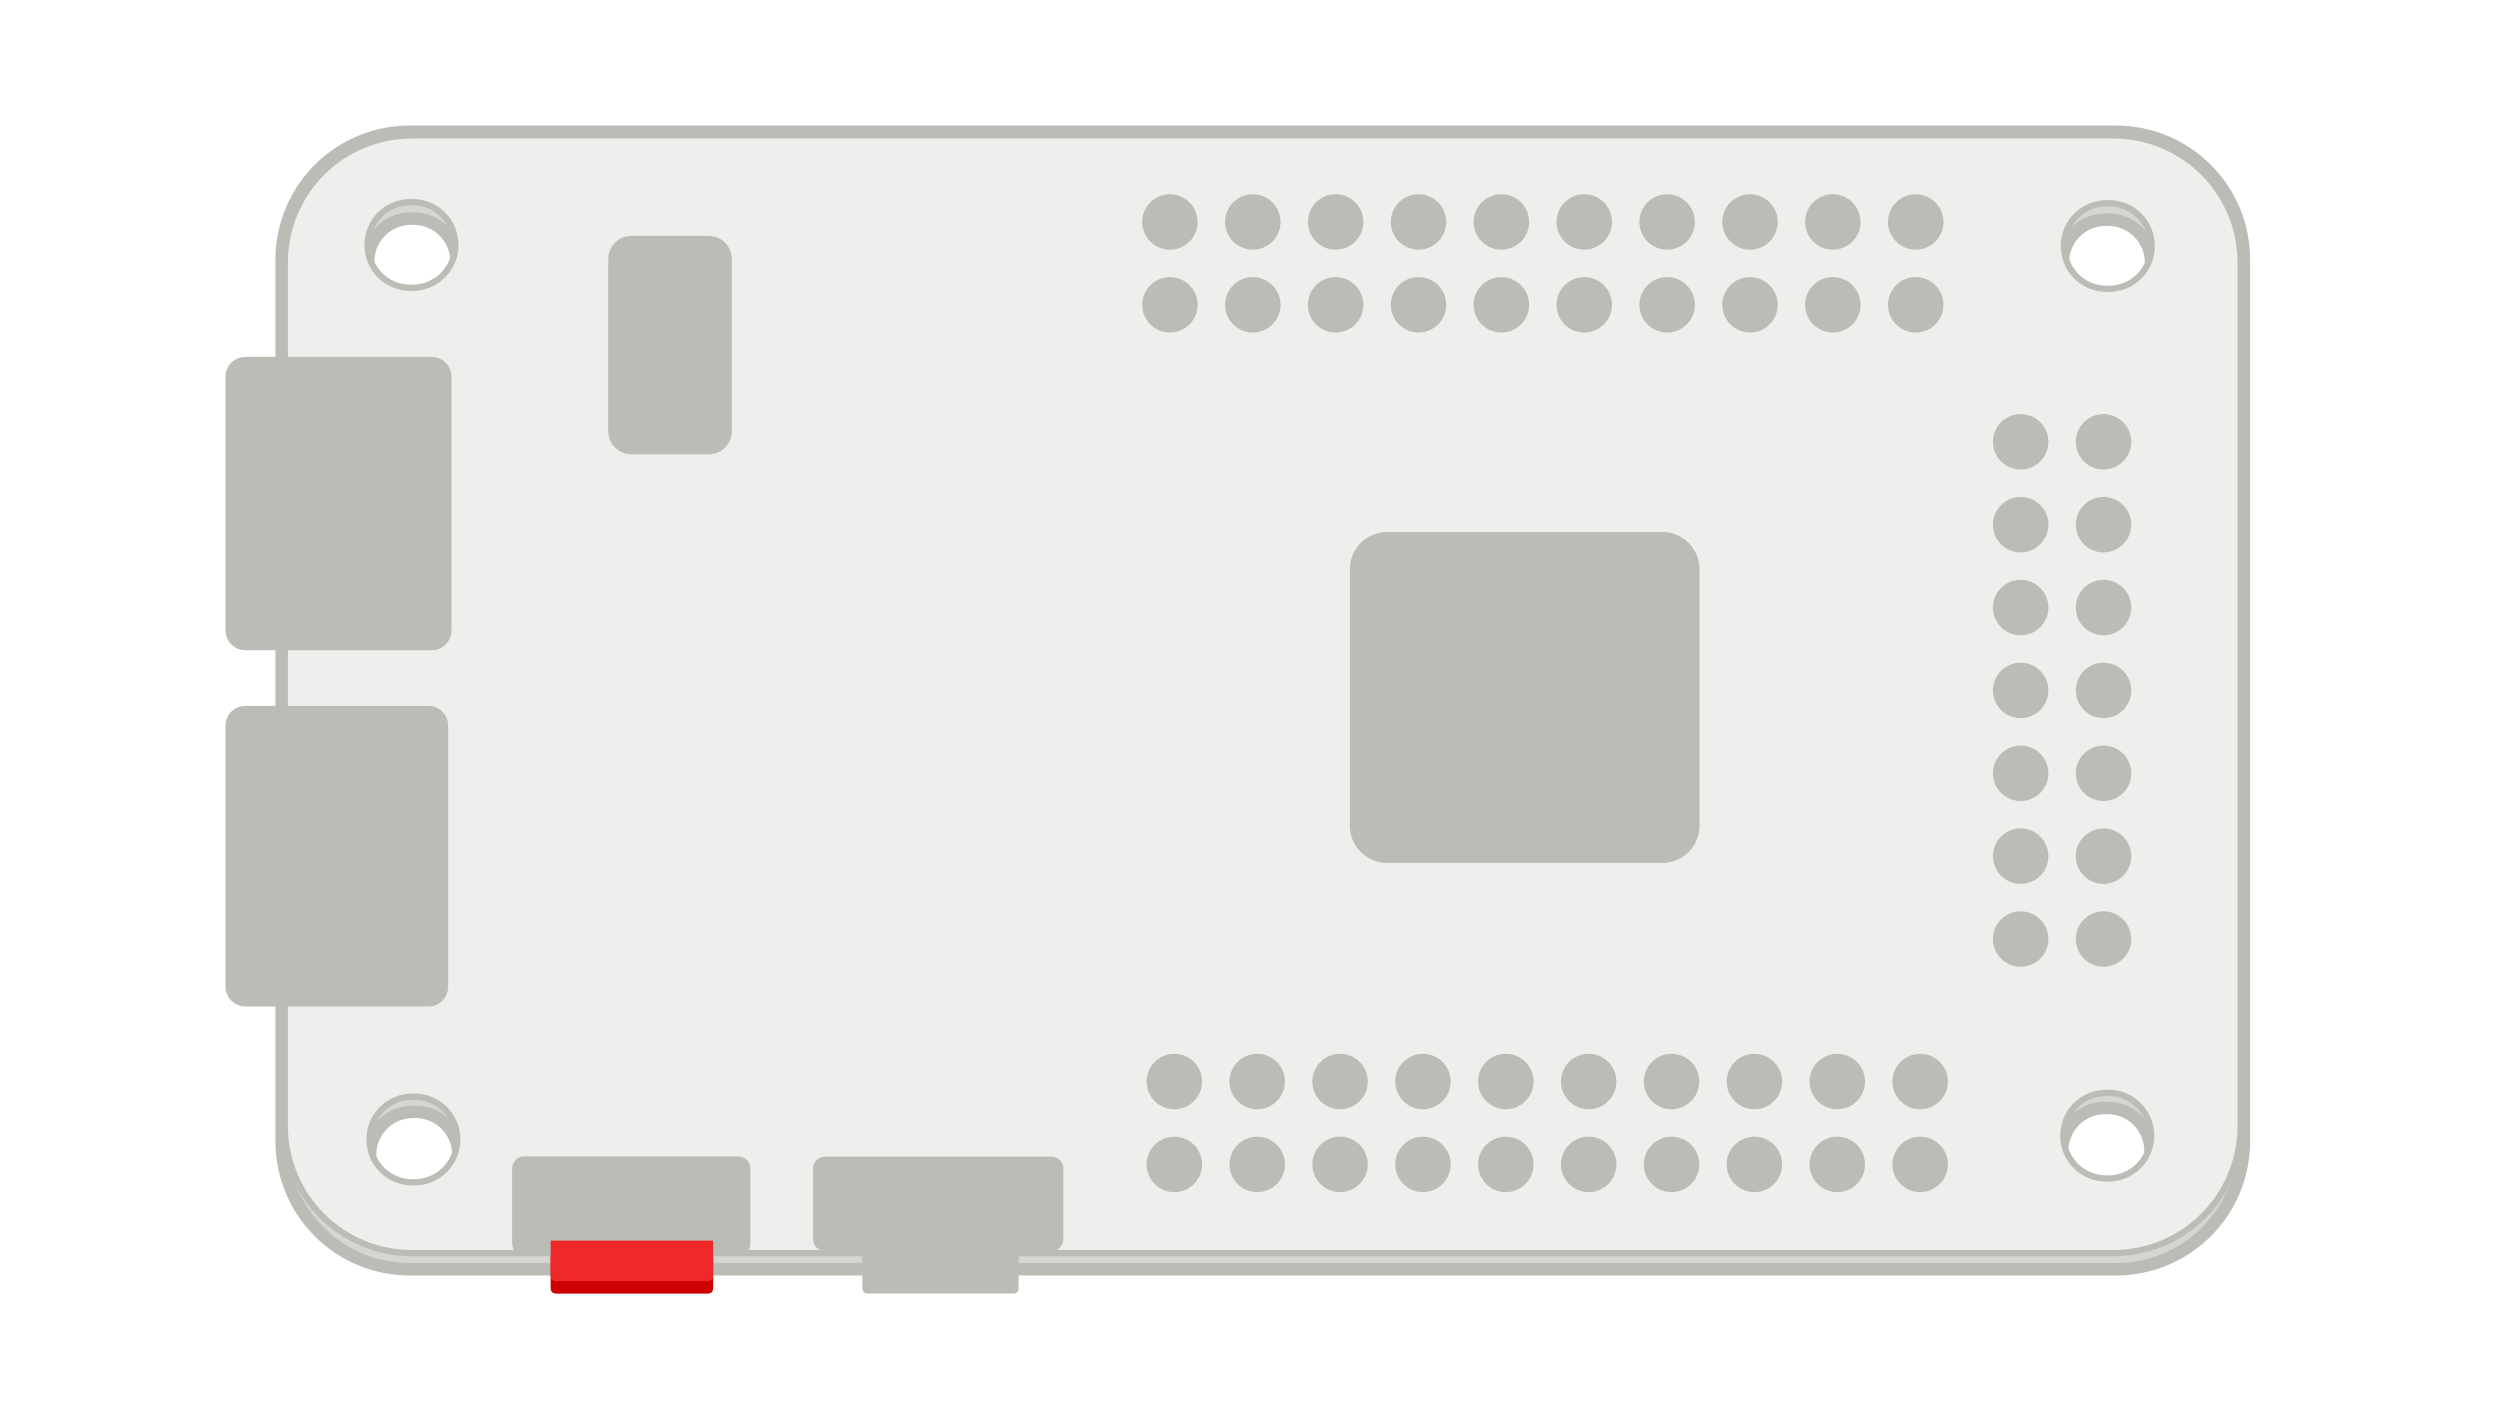
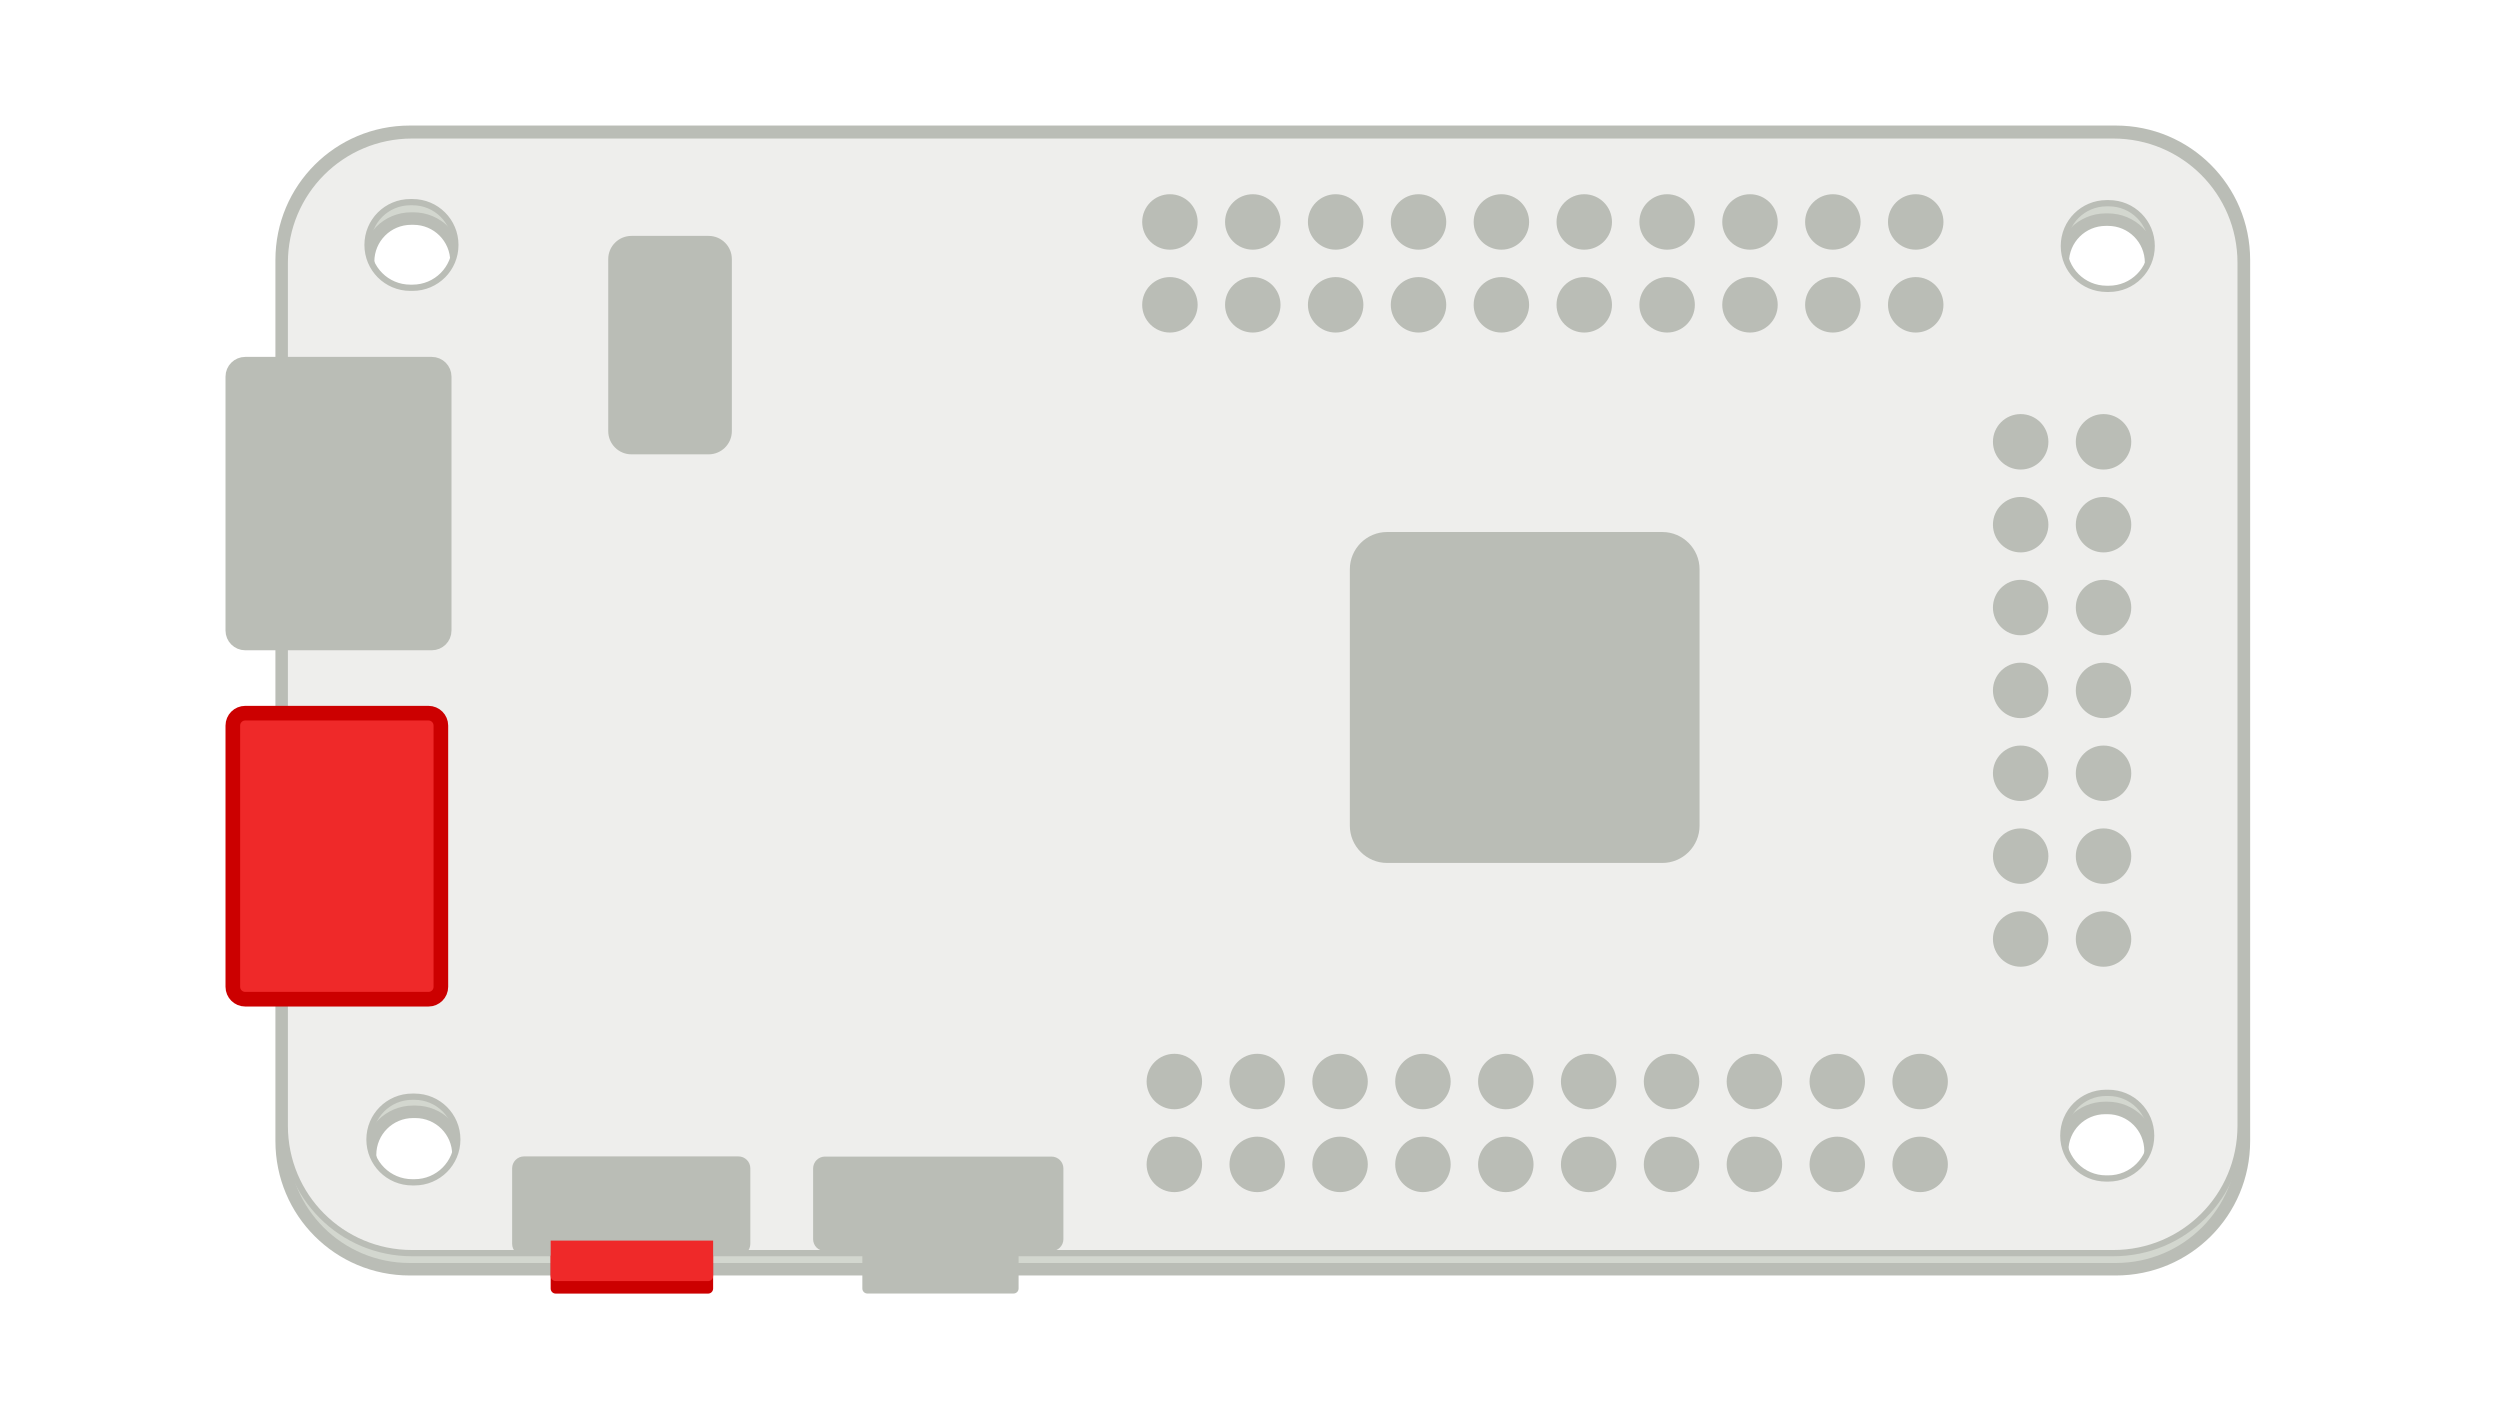
<svg xmlns="http://www.w3.org/2000/svg" id="svg7384" version="1.1" height="225" width="400">
  <defs id="defs7386" />
  <g transform="translate(-569.101,-638)" id="layer12" style="display:inline">
    <g id="g14552">
      <path id="path11252" d="m 634.675,659.087 c -11.36,0 -20.508,9.145 -20.508,20.506 l 0,140.98 c 0,11.36 9.147,20.506 20.508,20.506 l 272.943,0 c 11.36,0 20.506,-9.145 20.506,-20.506 l 0,-140.98 c 0,-11.36 -9.145,-20.506 -20.506,-20.506 z m 0.217,13.883 0.354,0 c 3.819,0 6.895,3.073 6.895,6.893 0,3.819 -3.075,6.895 -6.895,6.895 l -0.354,0 c -3.819,0 -6.895,-3.075 -6.895,-6.895 0,-3.819 3.075,-6.893 6.895,-6.893 z m 271.135,0.172 0.354,0 c 3.819,0 6.895,3.073 6.895,6.893 0,3.819 -3.075,6.895 -6.895,6.895 l -0.354,0 c -3.819,0 -6.895,-3.075 -6.895,-6.895 0,-3.819 3.075,-6.893 6.895,-6.893 z m -270.822,142.746 0.354,0 c 3.819,0 6.895,3.075 6.895,6.895 0,3.819 -3.075,6.895 -6.895,6.895 l -0.354,0 c -3.819,0 -6.895,-3.075 -6.895,-6.895 0,-3.819 3.075,-6.895 6.895,-6.895 z m 270.734,-0.619 0.354,0 c 3.819,0 6.895,3.075 6.895,6.895 0,3.819 -3.075,6.895 -6.895,6.895 l -0.354,0 c -3.819,0 -6.895,-3.075 -6.895,-6.895 0,-3.819 3.075,-6.895 6.895,-6.895 z" style="color:#000000;clip-rule:evenodd;display:inline;overflow:visible;visibility:visible;opacity:1;isolation:auto;mix-blend-mode:normal;color-interpolation:sRGB;color-interpolation-filters:linearRGB;solid-color:#000000;solid-opacity:1;fill:#d3d7cf;fill-opacity:1;fill-rule:evenodd;stroke:#babdb6;stroke-width:2;stroke-linecap:butt;stroke-linejoin:miter;stroke-miterlimit:4;stroke-dasharray:none;stroke-dashoffset:0;stroke-opacity:1;color-rendering:auto;image-rendering:optimizeQuality;shape-rendering:geometricPrecision;text-rendering:geometricPrecision;enable-background:accumulate" />
      <path style="color:#000000;clip-rule:evenodd;display:inline;overflow:visible;visibility:visible;opacity:1;isolation:auto;mix-blend-mode:normal;color-interpolation:sRGB;color-interpolation-filters:linearRGB;solid-color:#000000;solid-opacity:1;fill:#eeeeec;fill-opacity:1;fill-rule:evenodd;stroke:#babdb6;stroke-width:1;stroke-linecap:butt;stroke-linejoin:miter;stroke-miterlimit:4;stroke-dasharray:none;stroke-dashoffset:0;stroke-opacity:1;color-rendering:auto;image-rendering:optimizeQuality;shape-rendering:geometricPrecision;text-rendering:geometricPrecision;enable-background:accumulate" d="m 635.042,659.665 c -11.288,0 -20.378,9.087 -20.378,20.376 l 0,138.085 c 0,11.288 9.089,20.376 20.378,20.376 l 272.18,0 c 11.288,0 20.376,-9.087 20.376,-20.376 l 0,-138.085 c 0,-11.288 -9.087,-20.376 -20.376,-20.376 z m -0.285,10.679 0.351,0 c 3.795,0 6.851,3.054 6.851,6.849 0,3.795 -3.056,6.851 -6.851,6.851 l -0.351,0 c -3.795,0 -6.851,-3.056 -6.851,-6.851 0,-3.795 3.056,-6.849 6.851,-6.849 z m 271.413,0.171 0.351,0 c 3.795,0 6.851,3.054 6.851,6.849 0,3.795 -3.056,6.851 -6.851,6.851 l -0.351,0 c -3.795,0 -6.851,-3.056 -6.851,-6.851 0,-3.795 3.056,-6.849 6.851,-6.849 z m -271.102,142.955 0.351,0 c 3.795,0 6.851,3.056 6.851,6.851 0,3.795 -3.056,6.851 -6.851,6.851 l -0.351,0 c -3.795,0 -6.851,-3.056 -6.851,-6.851 0,-3.795 3.056,-6.851 6.851,-6.851 z m 271.015,-0.615 0.351,0 c 3.795,0 6.851,3.056 6.851,6.851 0,3.795 -3.056,6.851 -6.851,6.851 l -0.351,0 c -3.795,0 -6.851,-3.056 -6.851,-6.851 0,-3.795 3.056,-6.851 6.851,-6.851 z" id="rect4428" />
      <rect style="color:#000000;clip-rule:nonzero;display:inline;overflow:visible;visibility:visible;opacity:1;isolation:auto;mix-blend-mode:normal;color-interpolation:sRGB;color-interpolation-filters:linearRGB;solid-color:#000000;solid-opacity:1;fill:#babdb6;fill-opacity:1;fill-rule:nonzero;stroke:#babdb6;stroke-width:3.1;stroke-linecap:butt;stroke-linejoin:miter;stroke-miterlimit:4;stroke-dasharray:none;stroke-dashoffset:0;stroke-opacity:1;color-rendering:auto;image-rendering:auto;shape-rendering:auto;text-rendering:auto;enable-background:accumulate" id="rect4476" width="52.856" height="49.851" x="786.625" y="724.672" ry="4.419" rx="4.419" />
      <rect style="color:#000000;clip-rule:nonzero;display:inline;overflow:visible;visibility:visible;opacity:1;isolation:auto;mix-blend-mode:normal;color-interpolation:sRGB;color-interpolation-filters:linearRGB;solid-color:#000000;solid-opacity:1;fill:#babdb6;fill-opacity:1;fill-rule:nonzero;stroke:#babdb6;stroke-width:2.34;stroke-linecap:butt;stroke-linejoin:miter;stroke-miterlimit:4;stroke-dasharray:none;stroke-dashoffset:0;stroke-opacity:1;color-rendering:auto;image-rendering:auto;shape-rendering:auto;text-rendering:auto;enable-background:accumulate" id="rect4476-5" width="33.817" height="44.601" x="606.353" y="696.273" ry="1.985" rx="1.985" />
-       <rect ry="1.985" y="752.107" x="606.353" height="45.767" width="33.287" id="rect4493" style="color:#000000;clip-rule:nonzero;display:inline;overflow:visible;visibility:visible;opacity:1;isolation:auto;mix-blend-mode:normal;color-interpolation:sRGB;color-interpolation-filters:linearRGB;solid-color:#000000;solid-opacity:1;fill:#babdb6;fill-opacity:1;fill-rule:nonzero;stroke:#babdb6;stroke-width:2.34;stroke-linecap:butt;stroke-linejoin:miter;stroke-miterlimit:4;stroke-dasharray:none;stroke-dashoffset:0;stroke-opacity:1;color-rendering:auto;image-rendering:auto;shape-rendering:auto;text-rendering:auto;enable-background:accumulate" rx="1.985" />
-       <g id="g4500" transform="matrix(1.018517,0,0,1.021844,-11.31142,-270.6116)">
-         <rect style="color:#000000;clip-rule:nonzero;display:inline;overflow:visible;visibility:visible;opacity:1;isolation:auto;mix-blend-mode:normal;color-interpolation:sRGB;color-interpolation-filters:linearRGB;solid-color:#000000;solid-opacity:1;fill:#cc0000;fill-opacity:1;fill-rule:nonzero;stroke:none;stroke-width:0.733;stroke-linecap:butt;stroke-linejoin:miter;stroke-miterlimit:4;stroke-dasharray:none;stroke-dashoffset:0;stroke-opacity:1;color-rendering:auto;image-rendering:auto;shape-rendering:auto;text-rendering:auto;enable-background:accumulate" id="rect4497" width="25.521" height="9.085" x="656.366" y="1082.655" ry="0.788" rx="0.791" />
-         <rect ry="1.192" y="1070.932" x="650.988" height="14.205" width="36.066" id="rect4495" style="color:#000000;clip-rule:nonzero;display:inline;overflow:visible;visibility:visible;opacity:1;isolation:auto;mix-blend-mode:normal;color-interpolation:sRGB;color-interpolation-filters:linearRGB;solid-color:#000000;solid-opacity:1;fill:#babdb6;fill-opacity:1;fill-rule:nonzero;stroke:#babdb6;stroke-width:1.351;stroke-linecap:butt;stroke-linejoin:miter;stroke-miterlimit:4;stroke-dasharray:none;stroke-dashoffset:0;stroke-opacity:1;color-rendering:auto;image-rendering:auto;shape-rendering:auto;text-rendering:auto;enable-background:accumulate" rx="1.196" />
-       </g>
+       <rect ry="1.985" y="752.107" x="606.353" height="45.767" width="33.287" id="rect4493" style="color:#000000;clip-rule:nonzero;display:inline;overflow:visible;visibility:visible;opacity:1;isolation:auto;mix-blend-mode:normal;color-interpolation:sRGB;color-interpolation-filters:linearRGB;solid-color:#000000;solid-opacity:1;fill:#ef2929;fill-opacity:1;fill-rule:nonzero;stroke:#cc0000;stroke-width:2.34;stroke-linecap:butt;stroke-linejoin:miter;stroke-miterlimit:4;stroke-dasharray:none;stroke-dashoffset:0;stroke-opacity:1;color-rendering:auto;image-rendering:auto;shape-rendering:auto;text-rendering:auto;enable-background:accumulate" rx="1.985" />
+       <rect rx="0.805" ry="0.805" y="835.693" x="657.208" height="9.283" width="25.993" id="rect4497" style="color:#000000;clip-rule:nonzero;display:inline;overflow:visible;visibility:visible;opacity:1;isolation:auto;mix-blend-mode:normal;color-interpolation:sRGB;color-interpolation-filters:linearRGB;solid-color:#000000;solid-opacity:1;fill:#cc0000;fill-opacity:1;fill-rule:nonzero;stroke:none;stroke-width:0.733;stroke-linecap:butt;stroke-linejoin:miter;stroke-miterlimit:4;stroke-dasharray:none;stroke-dashoffset:0;stroke-opacity:1;color-rendering:auto;image-rendering:auto;shape-rendering:auto;text-rendering:auto;enable-background:accumulate" />
+       <rect rx="1.218" style="color:#000000;clip-rule:nonzero;display:inline;overflow:visible;visibility:visible;opacity:1;isolation:auto;mix-blend-mode:normal;color-interpolation:sRGB;color-interpolation-filters:linearRGB;solid-color:#000000;solid-opacity:1;fill:#babdb6;fill-opacity:1;fill-rule:nonzero;stroke:#babdb6;stroke-width:1.378;stroke-linecap:butt;stroke-linejoin:miter;stroke-miterlimit:4;stroke-dasharray:none;stroke-dashoffset:0;stroke-opacity:1;color-rendering:auto;image-rendering:auto;shape-rendering:auto;text-rendering:auto;enable-background:accumulate" id="rect4495" width="36.734" height="14.516" x="651.731" y="823.714" ry="1.218" />
      <rect style="color:#000000;clip-rule:nonzero;display:inline;overflow:visible;visibility:visible;opacity:1;isolation:auto;mix-blend-mode:normal;color-interpolation:sRGB;color-interpolation-filters:linearRGB;solid-color:#000000;solid-opacity:1;fill:#babdb6;fill-opacity:1;fill-rule:nonzero;stroke:none;stroke-width:0.733;stroke-linecap:butt;stroke-linejoin:miter;stroke-miterlimit:4;stroke-dasharray:none;stroke-dashoffset:0;stroke-opacity:1;color-rendering:auto;image-rendering:auto;shape-rendering:auto;text-rendering:auto;enable-background:accumulate" id="rect4506" width="25" height="9.085" x="707.076" y="835.88" ry="0.805" rx="0.805" />
      <rect ry="1.218" y="823.74" x="699.888" height="13.742" width="38.668" id="rect4508" style="color:#000000;clip-rule:nonzero;display:inline;overflow:visible;visibility:visible;opacity:1;isolation:auto;mix-blend-mode:normal;color-interpolation:sRGB;color-interpolation-filters:linearRGB;solid-color:#000000;solid-opacity:1;fill:#babdb6;fill-opacity:1;fill-rule:nonzero;stroke:#babdb6;stroke-width:1.378;stroke-linecap:butt;stroke-linejoin:miter;stroke-miterlimit:4;stroke-dasharray:none;stroke-dashoffset:0;stroke-opacity:1;color-rendering:auto;image-rendering:auto;shape-rendering:auto;text-rendering:auto;enable-background:accumulate" rx="1.218" />
      <circle style="color:#000000;clip-rule:nonzero;display:inline;overflow:visible;visibility:visible;opacity:1;isolation:auto;mix-blend-mode:normal;color-interpolation:sRGB;color-interpolation-filters:linearRGB;solid-color:#000000;solid-opacity:1;fill:#babdb6;fill-opacity:1;fill-rule:nonzero;stroke:none;stroke-width:3.1;stroke-linecap:butt;stroke-linejoin:miter;stroke-miterlimit:4;stroke-dasharray:none;stroke-dashoffset:0;stroke-opacity:1;color-rendering:auto;image-rendering:auto;shape-rendering:auto;text-rendering:auto;enable-background:accumulate" id="path4512" cx="756.288" cy="673.513" r="4.437" />
      <circle r="4.437" cy="673.513" cx="769.547" id="circle4514" style="color:#000000;clip-rule:nonzero;display:inline;overflow:visible;visibility:visible;opacity:1;isolation:auto;mix-blend-mode:normal;color-interpolation:sRGB;color-interpolation-filters:linearRGB;solid-color:#000000;solid-opacity:1;fill:#babdb6;fill-opacity:1;fill-rule:nonzero;stroke:none;stroke-width:3.1;stroke-linecap:butt;stroke-linejoin:miter;stroke-miterlimit:4;stroke-dasharray:none;stroke-dashoffset:0;stroke-opacity:1;color-rendering:auto;image-rendering:auto;shape-rendering:auto;text-rendering:auto;enable-background:accumulate" />
      <circle style="color:#000000;clip-rule:nonzero;display:inline;overflow:visible;visibility:visible;opacity:1;isolation:auto;mix-blend-mode:normal;color-interpolation:sRGB;color-interpolation-filters:linearRGB;solid-color:#000000;solid-opacity:1;fill:#babdb6;fill-opacity:1;fill-rule:nonzero;stroke:none;stroke-width:3.1;stroke-linecap:butt;stroke-linejoin:miter;stroke-miterlimit:4;stroke-dasharray:none;stroke-dashoffset:0;stroke-opacity:1;color-rendering:auto;image-rendering:auto;shape-rendering:auto;text-rendering:auto;enable-background:accumulate" id="circle4516" cx="782.805" cy="673.513" r="4.437" />
      <circle r="4.437" cy="673.513" cx="796.064" id="circle4518" style="color:#000000;clip-rule:nonzero;display:inline;overflow:visible;visibility:visible;opacity:1;isolation:auto;mix-blend-mode:normal;color-interpolation:sRGB;color-interpolation-filters:linearRGB;solid-color:#000000;solid-opacity:1;fill:#babdb6;fill-opacity:1;fill-rule:nonzero;stroke:none;stroke-width:3.1;stroke-linecap:butt;stroke-linejoin:miter;stroke-miterlimit:4;stroke-dasharray:none;stroke-dashoffset:0;stroke-opacity:1;color-rendering:auto;image-rendering:auto;shape-rendering:auto;text-rendering:auto;enable-background:accumulate" />
      <circle style="color:#000000;clip-rule:nonzero;display:inline;overflow:visible;visibility:visible;opacity:1;isolation:auto;mix-blend-mode:normal;color-interpolation:sRGB;color-interpolation-filters:linearRGB;solid-color:#000000;solid-opacity:1;fill:#babdb6;fill-opacity:1;fill-rule:nonzero;stroke:none;stroke-width:3.1;stroke-linecap:butt;stroke-linejoin:miter;stroke-miterlimit:4;stroke-dasharray:none;stroke-dashoffset:0;stroke-opacity:1;color-rendering:auto;image-rendering:auto;shape-rendering:auto;text-rendering:auto;enable-background:accumulate" id="circle4520" cx="809.323" cy="673.513" r="4.437" />
      <circle r="4.437" cy="673.513" cx="822.581" id="circle4522" style="color:#000000;clip-rule:nonzero;display:inline;overflow:visible;visibility:visible;opacity:1;isolation:auto;mix-blend-mode:normal;color-interpolation:sRGB;color-interpolation-filters:linearRGB;solid-color:#000000;solid-opacity:1;fill:#babdb6;fill-opacity:1;fill-rule:nonzero;stroke:none;stroke-width:3.1;stroke-linecap:butt;stroke-linejoin:miter;stroke-miterlimit:4;stroke-dasharray:none;stroke-dashoffset:0;stroke-opacity:1;color-rendering:auto;image-rendering:auto;shape-rendering:auto;text-rendering:auto;enable-background:accumulate" />
      <circle style="color:#000000;clip-rule:nonzero;display:inline;overflow:visible;visibility:visible;opacity:1;isolation:auto;mix-blend-mode:normal;color-interpolation:sRGB;color-interpolation-filters:linearRGB;solid-color:#000000;solid-opacity:1;fill:#babdb6;fill-opacity:1;fill-rule:nonzero;stroke:none;stroke-width:3.1;stroke-linecap:butt;stroke-linejoin:miter;stroke-miterlimit:4;stroke-dasharray:none;stroke-dashoffset:0;stroke-opacity:1;color-rendering:auto;image-rendering:auto;shape-rendering:auto;text-rendering:auto;enable-background:accumulate" id="circle4524" cx="835.84" cy="673.513" r="4.437" />
      <circle r="4.437" cy="673.513" cx="849.099" id="circle4526" style="color:#000000;clip-rule:nonzero;display:inline;overflow:visible;visibility:visible;opacity:1;isolation:auto;mix-blend-mode:normal;color-interpolation:sRGB;color-interpolation-filters:linearRGB;solid-color:#000000;solid-opacity:1;fill:#babdb6;fill-opacity:1;fill-rule:nonzero;stroke:none;stroke-width:3.1;stroke-linecap:butt;stroke-linejoin:miter;stroke-miterlimit:4;stroke-dasharray:none;stroke-dashoffset:0;stroke-opacity:1;color-rendering:auto;image-rendering:auto;shape-rendering:auto;text-rendering:auto;enable-background:accumulate" />
      <circle style="color:#000000;clip-rule:nonzero;display:inline;overflow:visible;visibility:visible;opacity:1;isolation:auto;mix-blend-mode:normal;color-interpolation:sRGB;color-interpolation-filters:linearRGB;solid-color:#000000;solid-opacity:1;fill:#babdb6;fill-opacity:1;fill-rule:nonzero;stroke:none;stroke-width:3.1;stroke-linecap:butt;stroke-linejoin:miter;stroke-miterlimit:4;stroke-dasharray:none;stroke-dashoffset:0;stroke-opacity:1;color-rendering:auto;image-rendering:auto;shape-rendering:auto;text-rendering:auto;enable-background:accumulate" id="circle4528" cx="862.357" cy="673.513" r="4.437" />
      <circle r="4.437" cy="673.513" cx="875.616" id="circle4530" style="color:#000000;clip-rule:nonzero;display:inline;overflow:visible;visibility:visible;opacity:1;isolation:auto;mix-blend-mode:normal;color-interpolation:sRGB;color-interpolation-filters:linearRGB;solid-color:#000000;solid-opacity:1;fill:#babdb6;fill-opacity:1;fill-rule:nonzero;stroke:none;stroke-width:3.1;stroke-linecap:butt;stroke-linejoin:miter;stroke-miterlimit:4;stroke-dasharray:none;stroke-dashoffset:0;stroke-opacity:1;color-rendering:auto;image-rendering:auto;shape-rendering:auto;text-rendering:auto;enable-background:accumulate" />
      <circle r="4.437" cy="686.771" cx="756.288" id="circle4532" style="color:#000000;clip-rule:nonzero;display:inline;overflow:visible;visibility:visible;opacity:1;isolation:auto;mix-blend-mode:normal;color-interpolation:sRGB;color-interpolation-filters:linearRGB;solid-color:#000000;solid-opacity:1;fill:#babdb6;fill-opacity:1;fill-rule:nonzero;stroke:none;stroke-width:3.1;stroke-linecap:butt;stroke-linejoin:miter;stroke-miterlimit:4;stroke-dasharray:none;stroke-dashoffset:0;stroke-opacity:1;color-rendering:auto;image-rendering:auto;shape-rendering:auto;text-rendering:auto;enable-background:accumulate" />
      <circle style="color:#000000;clip-rule:nonzero;display:inline;overflow:visible;visibility:visible;opacity:1;isolation:auto;mix-blend-mode:normal;color-interpolation:sRGB;color-interpolation-filters:linearRGB;solid-color:#000000;solid-opacity:1;fill:#babdb6;fill-opacity:1;fill-rule:nonzero;stroke:none;stroke-width:3.1;stroke-linecap:butt;stroke-linejoin:miter;stroke-miterlimit:4;stroke-dasharray:none;stroke-dashoffset:0;stroke-opacity:1;color-rendering:auto;image-rendering:auto;shape-rendering:auto;text-rendering:auto;enable-background:accumulate" id="circle4534" cx="769.547" cy="686.771" r="4.437" />
      <circle r="4.437" cy="686.771" cx="782.805" id="circle4536" style="color:#000000;clip-rule:nonzero;display:inline;overflow:visible;visibility:visible;opacity:1;isolation:auto;mix-blend-mode:normal;color-interpolation:sRGB;color-interpolation-filters:linearRGB;solid-color:#000000;solid-opacity:1;fill:#babdb6;fill-opacity:1;fill-rule:nonzero;stroke:none;stroke-width:3.1;stroke-linecap:butt;stroke-linejoin:miter;stroke-miterlimit:4;stroke-dasharray:none;stroke-dashoffset:0;stroke-opacity:1;color-rendering:auto;image-rendering:auto;shape-rendering:auto;text-rendering:auto;enable-background:accumulate" />
      <circle style="color:#000000;clip-rule:nonzero;display:inline;overflow:visible;visibility:visible;opacity:1;isolation:auto;mix-blend-mode:normal;color-interpolation:sRGB;color-interpolation-filters:linearRGB;solid-color:#000000;solid-opacity:1;fill:#babdb6;fill-opacity:1;fill-rule:nonzero;stroke:none;stroke-width:3.1;stroke-linecap:butt;stroke-linejoin:miter;stroke-miterlimit:4;stroke-dasharray:none;stroke-dashoffset:0;stroke-opacity:1;color-rendering:auto;image-rendering:auto;shape-rendering:auto;text-rendering:auto;enable-background:accumulate" id="circle4538" cx="796.064" cy="686.771" r="4.437" />
      <circle r="4.437" cy="686.771" cx="809.323" id="circle4540" style="color:#000000;clip-rule:nonzero;display:inline;overflow:visible;visibility:visible;opacity:1;isolation:auto;mix-blend-mode:normal;color-interpolation:sRGB;color-interpolation-filters:linearRGB;solid-color:#000000;solid-opacity:1;fill:#babdb6;fill-opacity:1;fill-rule:nonzero;stroke:none;stroke-width:3.1;stroke-linecap:butt;stroke-linejoin:miter;stroke-miterlimit:4;stroke-dasharray:none;stroke-dashoffset:0;stroke-opacity:1;color-rendering:auto;image-rendering:auto;shape-rendering:auto;text-rendering:auto;enable-background:accumulate" />
      <circle style="color:#000000;clip-rule:nonzero;display:inline;overflow:visible;visibility:visible;opacity:1;isolation:auto;mix-blend-mode:normal;color-interpolation:sRGB;color-interpolation-filters:linearRGB;solid-color:#000000;solid-opacity:1;fill:#babdb6;fill-opacity:1;fill-rule:nonzero;stroke:none;stroke-width:3.1;stroke-linecap:butt;stroke-linejoin:miter;stroke-miterlimit:4;stroke-dasharray:none;stroke-dashoffset:0;stroke-opacity:1;color-rendering:auto;image-rendering:auto;shape-rendering:auto;text-rendering:auto;enable-background:accumulate" id="circle4542" cx="822.581" cy="686.771" r="4.437" />
      <circle r="4.437" cy="686.771" cx="835.84" id="circle4544" style="color:#000000;clip-rule:nonzero;display:inline;overflow:visible;visibility:visible;opacity:1;isolation:auto;mix-blend-mode:normal;color-interpolation:sRGB;color-interpolation-filters:linearRGB;solid-color:#000000;solid-opacity:1;fill:#babdb6;fill-opacity:1;fill-rule:nonzero;stroke:none;stroke-width:3.1;stroke-linecap:butt;stroke-linejoin:miter;stroke-miterlimit:4;stroke-dasharray:none;stroke-dashoffset:0;stroke-opacity:1;color-rendering:auto;image-rendering:auto;shape-rendering:auto;text-rendering:auto;enable-background:accumulate" />
      <circle style="color:#000000;clip-rule:nonzero;display:inline;overflow:visible;visibility:visible;opacity:1;isolation:auto;mix-blend-mode:normal;color-interpolation:sRGB;color-interpolation-filters:linearRGB;solid-color:#000000;solid-opacity:1;fill:#babdb6;fill-opacity:1;fill-rule:nonzero;stroke:none;stroke-width:3.1;stroke-linecap:butt;stroke-linejoin:miter;stroke-miterlimit:4;stroke-dasharray:none;stroke-dashoffset:0;stroke-opacity:1;color-rendering:auto;image-rendering:auto;shape-rendering:auto;text-rendering:auto;enable-background:accumulate" id="circle4546" cx="849.099" cy="686.771" r="4.437" />
      <circle r="4.437" cy="686.771" cx="862.357" id="circle4548" style="color:#000000;clip-rule:nonzero;display:inline;overflow:visible;visibility:visible;opacity:1;isolation:auto;mix-blend-mode:normal;color-interpolation:sRGB;color-interpolation-filters:linearRGB;solid-color:#000000;solid-opacity:1;fill:#babdb6;fill-opacity:1;fill-rule:nonzero;stroke:none;stroke-width:3.1;stroke-linecap:butt;stroke-linejoin:miter;stroke-miterlimit:4;stroke-dasharray:none;stroke-dashoffset:0;stroke-opacity:1;color-rendering:auto;image-rendering:auto;shape-rendering:auto;text-rendering:auto;enable-background:accumulate" />
      <circle style="color:#000000;clip-rule:nonzero;display:inline;overflow:visible;visibility:visible;opacity:1;isolation:auto;mix-blend-mode:normal;color-interpolation:sRGB;color-interpolation-filters:linearRGB;solid-color:#000000;solid-opacity:1;fill:#babdb6;fill-opacity:1;fill-rule:nonzero;stroke:none;stroke-width:3.1;stroke-linecap:butt;stroke-linejoin:miter;stroke-miterlimit:4;stroke-dasharray:none;stroke-dashoffset:0;stroke-opacity:1;color-rendering:auto;image-rendering:auto;shape-rendering:auto;text-rendering:auto;enable-background:accumulate" id="circle4550" cx="875.616" cy="686.771" r="4.437" />
      <circle r="4.437" cy="811.045" cx="756.995" id="circle4552" style="color:#000000;clip-rule:nonzero;display:inline;overflow:visible;visibility:visible;opacity:1;isolation:auto;mix-blend-mode:normal;color-interpolation:sRGB;color-interpolation-filters:linearRGB;solid-color:#000000;solid-opacity:1;fill:#babdb6;fill-opacity:1;fill-rule:nonzero;stroke:none;stroke-width:3.1;stroke-linecap:butt;stroke-linejoin:miter;stroke-miterlimit:4;stroke-dasharray:none;stroke-dashoffset:0;stroke-opacity:1;color-rendering:auto;image-rendering:auto;shape-rendering:auto;text-rendering:auto;enable-background:accumulate" />
      <circle style="color:#000000;clip-rule:nonzero;display:inline;overflow:visible;visibility:visible;opacity:1;isolation:auto;mix-blend-mode:normal;color-interpolation:sRGB;color-interpolation-filters:linearRGB;solid-color:#000000;solid-opacity:1;fill:#babdb6;fill-opacity:1;fill-rule:nonzero;stroke:none;stroke-width:3.1;stroke-linecap:butt;stroke-linejoin:miter;stroke-miterlimit:4;stroke-dasharray:none;stroke-dashoffset:0;stroke-opacity:1;color-rendering:auto;image-rendering:auto;shape-rendering:auto;text-rendering:auto;enable-background:accumulate" id="circle4554" cx="770.254" cy="811.045" r="4.437" />
      <circle r="4.437" cy="811.045" cx="783.512" id="circle4556" style="color:#000000;clip-rule:nonzero;display:inline;overflow:visible;visibility:visible;opacity:1;isolation:auto;mix-blend-mode:normal;color-interpolation:sRGB;color-interpolation-filters:linearRGB;solid-color:#000000;solid-opacity:1;fill:#babdb6;fill-opacity:1;fill-rule:nonzero;stroke:none;stroke-width:3.1;stroke-linecap:butt;stroke-linejoin:miter;stroke-miterlimit:4;stroke-dasharray:none;stroke-dashoffset:0;stroke-opacity:1;color-rendering:auto;image-rendering:auto;shape-rendering:auto;text-rendering:auto;enable-background:accumulate" />
      <circle style="color:#000000;clip-rule:nonzero;display:inline;overflow:visible;visibility:visible;opacity:1;isolation:auto;mix-blend-mode:normal;color-interpolation:sRGB;color-interpolation-filters:linearRGB;solid-color:#000000;solid-opacity:1;fill:#babdb6;fill-opacity:1;fill-rule:nonzero;stroke:none;stroke-width:3.1;stroke-linecap:butt;stroke-linejoin:miter;stroke-miterlimit:4;stroke-dasharray:none;stroke-dashoffset:0;stroke-opacity:1;color-rendering:auto;image-rendering:auto;shape-rendering:auto;text-rendering:auto;enable-background:accumulate" id="circle4558" cx="796.771" cy="811.045" r="4.437" />
      <circle r="4.437" cy="811.045" cx="810.03" id="circle4560" style="color:#000000;clip-rule:nonzero;display:inline;overflow:visible;visibility:visible;opacity:1;isolation:auto;mix-blend-mode:normal;color-interpolation:sRGB;color-interpolation-filters:linearRGB;solid-color:#000000;solid-opacity:1;fill:#babdb6;fill-opacity:1;fill-rule:nonzero;stroke:none;stroke-width:3.1;stroke-linecap:butt;stroke-linejoin:miter;stroke-miterlimit:4;stroke-dasharray:none;stroke-dashoffset:0;stroke-opacity:1;color-rendering:auto;image-rendering:auto;shape-rendering:auto;text-rendering:auto;enable-background:accumulate" />
      <circle style="color:#000000;clip-rule:nonzero;display:inline;overflow:visible;visibility:visible;opacity:1;isolation:auto;mix-blend-mode:normal;color-interpolation:sRGB;color-interpolation-filters:linearRGB;solid-color:#000000;solid-opacity:1;fill:#babdb6;fill-opacity:1;fill-rule:nonzero;stroke:none;stroke-width:3.1;stroke-linecap:butt;stroke-linejoin:miter;stroke-miterlimit:4;stroke-dasharray:none;stroke-dashoffset:0;stroke-opacity:1;color-rendering:auto;image-rendering:auto;shape-rendering:auto;text-rendering:auto;enable-background:accumulate" id="circle4562" cx="823.288" cy="811.045" r="4.437" />
      <circle r="4.437" cy="811.045" cx="836.547" id="circle4564" style="color:#000000;clip-rule:nonzero;display:inline;overflow:visible;visibility:visible;opacity:1;isolation:auto;mix-blend-mode:normal;color-interpolation:sRGB;color-interpolation-filters:linearRGB;solid-color:#000000;solid-opacity:1;fill:#babdb6;fill-opacity:1;fill-rule:nonzero;stroke:none;stroke-width:3.1;stroke-linecap:butt;stroke-linejoin:miter;stroke-miterlimit:4;stroke-dasharray:none;stroke-dashoffset:0;stroke-opacity:1;color-rendering:auto;image-rendering:auto;shape-rendering:auto;text-rendering:auto;enable-background:accumulate" />
      <circle style="color:#000000;clip-rule:nonzero;display:inline;overflow:visible;visibility:visible;opacity:1;isolation:auto;mix-blend-mode:normal;color-interpolation:sRGB;color-interpolation-filters:linearRGB;solid-color:#000000;solid-opacity:1;fill:#babdb6;fill-opacity:1;fill-rule:nonzero;stroke:none;stroke-width:3.1;stroke-linecap:butt;stroke-linejoin:miter;stroke-miterlimit:4;stroke-dasharray:none;stroke-dashoffset:0;stroke-opacity:1;color-rendering:auto;image-rendering:auto;shape-rendering:auto;text-rendering:auto;enable-background:accumulate" id="circle4566" cx="849.806" cy="811.045" r="4.437" />
      <circle r="4.437" cy="811.045" cx="863.064" id="circle4568" style="color:#000000;clip-rule:nonzero;display:inline;overflow:visible;visibility:visible;opacity:1;isolation:auto;mix-blend-mode:normal;color-interpolation:sRGB;color-interpolation-filters:linearRGB;solid-color:#000000;solid-opacity:1;fill:#babdb6;fill-opacity:1;fill-rule:nonzero;stroke:none;stroke-width:3.1;stroke-linecap:butt;stroke-linejoin:miter;stroke-miterlimit:4;stroke-dasharray:none;stroke-dashoffset:0;stroke-opacity:1;color-rendering:auto;image-rendering:auto;shape-rendering:auto;text-rendering:auto;enable-background:accumulate" />
      <circle style="color:#000000;clip-rule:nonzero;display:inline;overflow:visible;visibility:visible;opacity:1;isolation:auto;mix-blend-mode:normal;color-interpolation:sRGB;color-interpolation-filters:linearRGB;solid-color:#000000;solid-opacity:1;fill:#babdb6;fill-opacity:1;fill-rule:nonzero;stroke:none;stroke-width:3.1;stroke-linecap:butt;stroke-linejoin:miter;stroke-miterlimit:4;stroke-dasharray:none;stroke-dashoffset:0;stroke-opacity:1;color-rendering:auto;image-rendering:auto;shape-rendering:auto;text-rendering:auto;enable-background:accumulate" id="circle4570" cx="876.323" cy="811.045" r="4.437" />
      <circle style="color:#000000;clip-rule:nonzero;display:inline;overflow:visible;visibility:visible;opacity:1;isolation:auto;mix-blend-mode:normal;color-interpolation:sRGB;color-interpolation-filters:linearRGB;solid-color:#000000;solid-opacity:1;fill:#babdb6;fill-opacity:1;fill-rule:nonzero;stroke:none;stroke-width:3.1;stroke-linecap:butt;stroke-linejoin:miter;stroke-miterlimit:4;stroke-dasharray:none;stroke-dashoffset:0;stroke-opacity:1;color-rendering:auto;image-rendering:auto;shape-rendering:auto;text-rendering:auto;enable-background:accumulate" id="circle4572" cx="756.995" cy="824.303" r="4.437" />
      <circle r="4.437" cy="824.303" cx="770.254" id="circle4574" style="color:#000000;clip-rule:nonzero;display:inline;overflow:visible;visibility:visible;opacity:1;isolation:auto;mix-blend-mode:normal;color-interpolation:sRGB;color-interpolation-filters:linearRGB;solid-color:#000000;solid-opacity:1;fill:#babdb6;fill-opacity:1;fill-rule:nonzero;stroke:none;stroke-width:3.1;stroke-linecap:butt;stroke-linejoin:miter;stroke-miterlimit:4;stroke-dasharray:none;stroke-dashoffset:0;stroke-opacity:1;color-rendering:auto;image-rendering:auto;shape-rendering:auto;text-rendering:auto;enable-background:accumulate" />
      <circle style="color:#000000;clip-rule:nonzero;display:inline;overflow:visible;visibility:visible;opacity:1;isolation:auto;mix-blend-mode:normal;color-interpolation:sRGB;color-interpolation-filters:linearRGB;solid-color:#000000;solid-opacity:1;fill:#babdb6;fill-opacity:1;fill-rule:nonzero;stroke:none;stroke-width:3.1;stroke-linecap:butt;stroke-linejoin:miter;stroke-miterlimit:4;stroke-dasharray:none;stroke-dashoffset:0;stroke-opacity:1;color-rendering:auto;image-rendering:auto;shape-rendering:auto;text-rendering:auto;enable-background:accumulate" id="circle4576" cx="783.512" cy="824.303" r="4.437" />
      <circle r="4.437" cy="824.303" cx="796.771" id="circle4578" style="color:#000000;clip-rule:nonzero;display:inline;overflow:visible;visibility:visible;opacity:1;isolation:auto;mix-blend-mode:normal;color-interpolation:sRGB;color-interpolation-filters:linearRGB;solid-color:#000000;solid-opacity:1;fill:#babdb6;fill-opacity:1;fill-rule:nonzero;stroke:none;stroke-width:3.1;stroke-linecap:butt;stroke-linejoin:miter;stroke-miterlimit:4;stroke-dasharray:none;stroke-dashoffset:0;stroke-opacity:1;color-rendering:auto;image-rendering:auto;shape-rendering:auto;text-rendering:auto;enable-background:accumulate" />
      <circle style="color:#000000;clip-rule:nonzero;display:inline;overflow:visible;visibility:visible;opacity:1;isolation:auto;mix-blend-mode:normal;color-interpolation:sRGB;color-interpolation-filters:linearRGB;solid-color:#000000;solid-opacity:1;fill:#babdb6;fill-opacity:1;fill-rule:nonzero;stroke:none;stroke-width:3.1;stroke-linecap:butt;stroke-linejoin:miter;stroke-miterlimit:4;stroke-dasharray:none;stroke-dashoffset:0;stroke-opacity:1;color-rendering:auto;image-rendering:auto;shape-rendering:auto;text-rendering:auto;enable-background:accumulate" id="circle4580" cx="810.03" cy="824.303" r="4.437" />
      <circle r="4.437" cy="824.303" cx="823.288" id="circle4582" style="color:#000000;clip-rule:nonzero;display:inline;overflow:visible;visibility:visible;opacity:1;isolation:auto;mix-blend-mode:normal;color-interpolation:sRGB;color-interpolation-filters:linearRGB;solid-color:#000000;solid-opacity:1;fill:#babdb6;fill-opacity:1;fill-rule:nonzero;stroke:none;stroke-width:3.1;stroke-linecap:butt;stroke-linejoin:miter;stroke-miterlimit:4;stroke-dasharray:none;stroke-dashoffset:0;stroke-opacity:1;color-rendering:auto;image-rendering:auto;shape-rendering:auto;text-rendering:auto;enable-background:accumulate" />
      <circle style="color:#000000;clip-rule:nonzero;display:inline;overflow:visible;visibility:visible;opacity:1;isolation:auto;mix-blend-mode:normal;color-interpolation:sRGB;color-interpolation-filters:linearRGB;solid-color:#000000;solid-opacity:1;fill:#babdb6;fill-opacity:1;fill-rule:nonzero;stroke:none;stroke-width:3.1;stroke-linecap:butt;stroke-linejoin:miter;stroke-miterlimit:4;stroke-dasharray:none;stroke-dashoffset:0;stroke-opacity:1;color-rendering:auto;image-rendering:auto;shape-rendering:auto;text-rendering:auto;enable-background:accumulate" id="circle4584" cx="836.547" cy="824.303" r="4.437" />
      <circle r="4.437" cy="824.303" cx="849.806" id="circle4586" style="color:#000000;clip-rule:nonzero;display:inline;overflow:visible;visibility:visible;opacity:1;isolation:auto;mix-blend-mode:normal;color-interpolation:sRGB;color-interpolation-filters:linearRGB;solid-color:#000000;solid-opacity:1;fill:#babdb6;fill-opacity:1;fill-rule:nonzero;stroke:none;stroke-width:3.1;stroke-linecap:butt;stroke-linejoin:miter;stroke-miterlimit:4;stroke-dasharray:none;stroke-dashoffset:0;stroke-opacity:1;color-rendering:auto;image-rendering:auto;shape-rendering:auto;text-rendering:auto;enable-background:accumulate" />
      <circle style="color:#000000;clip-rule:nonzero;display:inline;overflow:visible;visibility:visible;opacity:1;isolation:auto;mix-blend-mode:normal;color-interpolation:sRGB;color-interpolation-filters:linearRGB;solid-color:#000000;solid-opacity:1;fill:#babdb6;fill-opacity:1;fill-rule:nonzero;stroke:none;stroke-width:3.1;stroke-linecap:butt;stroke-linejoin:miter;stroke-miterlimit:4;stroke-dasharray:none;stroke-dashoffset:0;stroke-opacity:1;color-rendering:auto;image-rendering:auto;shape-rendering:auto;text-rendering:auto;enable-background:accumulate" id="circle4588" cx="863.064" cy="824.303" r="4.437" />
      <circle r="4.437" cy="824.303" cx="876.323" id="circle4590" style="color:#000000;clip-rule:nonzero;display:inline;overflow:visible;visibility:visible;opacity:1;isolation:auto;mix-blend-mode:normal;color-interpolation:sRGB;color-interpolation-filters:linearRGB;solid-color:#000000;solid-opacity:1;fill:#babdb6;fill-opacity:1;fill-rule:nonzero;stroke:none;stroke-width:3.1;stroke-linecap:butt;stroke-linejoin:miter;stroke-miterlimit:4;stroke-dasharray:none;stroke-dashoffset:0;stroke-opacity:1;color-rendering:auto;image-rendering:auto;shape-rendering:auto;text-rendering:auto;enable-background:accumulate" />
      <circle r="4.437" cy="-905.666" cx="708.691" id="circle4598" style="color:#000000;clip-rule:nonzero;display:inline;overflow:visible;visibility:visible;opacity:1;isolation:auto;mix-blend-mode:normal;color-interpolation:sRGB;color-interpolation-filters:linearRGB;solid-color:#000000;solid-opacity:1;fill:#babdb6;fill-opacity:1;fill-rule:nonzero;stroke:none;stroke-width:3.1;stroke-linecap:butt;stroke-linejoin:miter;stroke-miterlimit:4;stroke-dasharray:none;stroke-dashoffset:0;stroke-opacity:1;color-rendering:auto;image-rendering:auto;shape-rendering:auto;text-rendering:auto;enable-background:accumulate" transform="matrix(0,1,-1,0,0,0)" />
      <circle style="color:#000000;clip-rule:nonzero;display:inline;overflow:visible;visibility:visible;opacity:1;isolation:auto;mix-blend-mode:normal;color-interpolation:sRGB;color-interpolation-filters:linearRGB;solid-color:#000000;solid-opacity:1;fill:#babdb6;fill-opacity:1;fill-rule:nonzero;stroke:none;stroke-width:3.1;stroke-linecap:butt;stroke-linejoin:miter;stroke-miterlimit:4;stroke-dasharray:none;stroke-dashoffset:0;stroke-opacity:1;color-rendering:auto;image-rendering:auto;shape-rendering:auto;text-rendering:auto;enable-background:accumulate" id="circle4600" cx="721.949" cy="-905.666" r="4.437" transform="matrix(0,1,-1,0,0,0)" />
      <circle r="4.437" cy="-905.666" cx="735.208" id="circle4602" style="color:#000000;clip-rule:nonzero;display:inline;overflow:visible;visibility:visible;opacity:1;isolation:auto;mix-blend-mode:normal;color-interpolation:sRGB;color-interpolation-filters:linearRGB;solid-color:#000000;solid-opacity:1;fill:#babdb6;fill-opacity:1;fill-rule:nonzero;stroke:none;stroke-width:3.1;stroke-linecap:butt;stroke-linejoin:miter;stroke-miterlimit:4;stroke-dasharray:none;stroke-dashoffset:0;stroke-opacity:1;color-rendering:auto;image-rendering:auto;shape-rendering:auto;text-rendering:auto;enable-background:accumulate" transform="matrix(0,1,-1,0,0,0)" />
      <circle style="color:#000000;clip-rule:nonzero;display:inline;overflow:visible;visibility:visible;opacity:1;isolation:auto;mix-blend-mode:normal;color-interpolation:sRGB;color-interpolation-filters:linearRGB;solid-color:#000000;solid-opacity:1;fill:#babdb6;fill-opacity:1;fill-rule:nonzero;stroke:none;stroke-width:3.1;stroke-linecap:butt;stroke-linejoin:miter;stroke-miterlimit:4;stroke-dasharray:none;stroke-dashoffset:0;stroke-opacity:1;color-rendering:auto;image-rendering:auto;shape-rendering:auto;text-rendering:auto;enable-background:accumulate" id="circle4604" cx="748.467" cy="-905.666" r="4.437" transform="matrix(0,1,-1,0,0,0)" />
      <circle r="4.437" cy="-905.666" cx="761.725" id="circle4606" style="color:#000000;clip-rule:nonzero;display:inline;overflow:visible;visibility:visible;opacity:1;isolation:auto;mix-blend-mode:normal;color-interpolation:sRGB;color-interpolation-filters:linearRGB;solid-color:#000000;solid-opacity:1;fill:#babdb6;fill-opacity:1;fill-rule:nonzero;stroke:none;stroke-width:3.1;stroke-linecap:butt;stroke-linejoin:miter;stroke-miterlimit:4;stroke-dasharray:none;stroke-dashoffset:0;stroke-opacity:1;color-rendering:auto;image-rendering:auto;shape-rendering:auto;text-rendering:auto;enable-background:accumulate" transform="matrix(0,1,-1,0,0,0)" />
      <circle style="color:#000000;clip-rule:nonzero;display:inline;overflow:visible;visibility:visible;opacity:1;isolation:auto;mix-blend-mode:normal;color-interpolation:sRGB;color-interpolation-filters:linearRGB;solid-color:#000000;solid-opacity:1;fill:#babdb6;fill-opacity:1;fill-rule:nonzero;stroke:none;stroke-width:3.1;stroke-linecap:butt;stroke-linejoin:miter;stroke-miterlimit:4;stroke-dasharray:none;stroke-dashoffset:0;stroke-opacity:1;color-rendering:auto;image-rendering:auto;shape-rendering:auto;text-rendering:auto;enable-background:accumulate" id="circle4608" cx="774.984" cy="-905.666" r="4.437" transform="matrix(0,1,-1,0,0,0)" />
      <circle r="4.437" cy="-905.666" cx="788.243" id="circle4610" style="color:#000000;clip-rule:nonzero;display:inline;overflow:visible;visibility:visible;opacity:1;isolation:auto;mix-blend-mode:normal;color-interpolation:sRGB;color-interpolation-filters:linearRGB;solid-color:#000000;solid-opacity:1;fill:#babdb6;fill-opacity:1;fill-rule:nonzero;stroke:none;stroke-width:3.1;stroke-linecap:butt;stroke-linejoin:miter;stroke-miterlimit:4;stroke-dasharray:none;stroke-dashoffset:0;stroke-opacity:1;color-rendering:auto;image-rendering:auto;shape-rendering:auto;text-rendering:auto;enable-background:accumulate" transform="matrix(0,1,-1,0,0,0)" />
      <circle style="color:#000000;clip-rule:nonzero;display:inline;overflow:visible;visibility:visible;opacity:1;isolation:auto;mix-blend-mode:normal;color-interpolation:sRGB;color-interpolation-filters:linearRGB;solid-color:#000000;solid-opacity:1;fill:#babdb6;fill-opacity:1;fill-rule:nonzero;stroke:none;stroke-width:3.1;stroke-linecap:butt;stroke-linejoin:miter;stroke-miterlimit:4;stroke-dasharray:none;stroke-dashoffset:0;stroke-opacity:1;color-rendering:auto;image-rendering:auto;shape-rendering:auto;text-rendering:auto;enable-background:accumulate" id="circle4618" cx="708.691" cy="-892.408" r="4.437" transform="matrix(0,1,-1,0,0,0)" />
      <circle r="4.437" cy="-892.408" cx="721.949" id="circle4620" style="color:#000000;clip-rule:nonzero;display:inline;overflow:visible;visibility:visible;opacity:1;isolation:auto;mix-blend-mode:normal;color-interpolation:sRGB;color-interpolation-filters:linearRGB;solid-color:#000000;solid-opacity:1;fill:#babdb6;fill-opacity:1;fill-rule:nonzero;stroke:none;stroke-width:3.1;stroke-linecap:butt;stroke-linejoin:miter;stroke-miterlimit:4;stroke-dasharray:none;stroke-dashoffset:0;stroke-opacity:1;color-rendering:auto;image-rendering:auto;shape-rendering:auto;text-rendering:auto;enable-background:accumulate" transform="matrix(0,1,-1,0,0,0)" />
      <circle style="color:#000000;clip-rule:nonzero;display:inline;overflow:visible;visibility:visible;opacity:1;isolation:auto;mix-blend-mode:normal;color-interpolation:sRGB;color-interpolation-filters:linearRGB;solid-color:#000000;solid-opacity:1;fill:#babdb6;fill-opacity:1;fill-rule:nonzero;stroke:none;stroke-width:3.1;stroke-linecap:butt;stroke-linejoin:miter;stroke-miterlimit:4;stroke-dasharray:none;stroke-dashoffset:0;stroke-opacity:1;color-rendering:auto;image-rendering:auto;shape-rendering:auto;text-rendering:auto;enable-background:accumulate" id="circle4622" cx="735.208" cy="-892.408" r="4.437" transform="matrix(0,1,-1,0,0,0)" />
      <circle r="4.437" cy="-892.408" cx="748.467" id="circle4624" style="color:#000000;clip-rule:nonzero;display:inline;overflow:visible;visibility:visible;opacity:1;isolation:auto;mix-blend-mode:normal;color-interpolation:sRGB;color-interpolation-filters:linearRGB;solid-color:#000000;solid-opacity:1;fill:#babdb6;fill-opacity:1;fill-rule:nonzero;stroke:none;stroke-width:3.1;stroke-linecap:butt;stroke-linejoin:miter;stroke-miterlimit:4;stroke-dasharray:none;stroke-dashoffset:0;stroke-opacity:1;color-rendering:auto;image-rendering:auto;shape-rendering:auto;text-rendering:auto;enable-background:accumulate" transform="matrix(0,1,-1,0,0,0)" />
      <circle style="color:#000000;clip-rule:nonzero;display:inline;overflow:visible;visibility:visible;opacity:1;isolation:auto;mix-blend-mode:normal;color-interpolation:sRGB;color-interpolation-filters:linearRGB;solid-color:#000000;solid-opacity:1;fill:#babdb6;fill-opacity:1;fill-rule:nonzero;stroke:none;stroke-width:3.1;stroke-linecap:butt;stroke-linejoin:miter;stroke-miterlimit:4;stroke-dasharray:none;stroke-dashoffset:0;stroke-opacity:1;color-rendering:auto;image-rendering:auto;shape-rendering:auto;text-rendering:auto;enable-background:accumulate" id="circle4626" cx="761.725" cy="-892.408" r="4.437" transform="matrix(0,1,-1,0,0,0)" />
      <circle r="4.437" cy="-892.408" cx="774.984" id="circle4628" style="color:#000000;clip-rule:nonzero;display:inline;overflow:visible;visibility:visible;opacity:1;isolation:auto;mix-blend-mode:normal;color-interpolation:sRGB;color-interpolation-filters:linearRGB;solid-color:#000000;solid-opacity:1;fill:#babdb6;fill-opacity:1;fill-rule:nonzero;stroke:none;stroke-width:3.1;stroke-linecap:butt;stroke-linejoin:miter;stroke-miterlimit:4;stroke-dasharray:none;stroke-dashoffset:0;stroke-opacity:1;color-rendering:auto;image-rendering:auto;shape-rendering:auto;text-rendering:auto;enable-background:accumulate" transform="matrix(0,1,-1,0,0,0)" />
      <circle style="color:#000000;clip-rule:nonzero;display:inline;overflow:visible;visibility:visible;opacity:1;isolation:auto;mix-blend-mode:normal;color-interpolation:sRGB;color-interpolation-filters:linearRGB;solid-color:#000000;solid-opacity:1;fill:#babdb6;fill-opacity:1;fill-rule:nonzero;stroke:none;stroke-width:3.1;stroke-linecap:butt;stroke-linejoin:miter;stroke-miterlimit:4;stroke-dasharray:none;stroke-dashoffset:0;stroke-opacity:1;color-rendering:auto;image-rendering:auto;shape-rendering:auto;text-rendering:auto;enable-background:accumulate" id="circle4630" cx="788.243" cy="-892.408" r="4.437" transform="matrix(0,1,-1,0,0,0)" />
      <rect style="color:#000000;clip-rule:nonzero;display:inline;overflow:visible;visibility:visible;opacity:1;isolation:auto;mix-blend-mode:normal;color-interpolation:sRGB;color-interpolation-filters:linearRGB;solid-color:#000000;solid-opacity:1;fill:#babdb6;fill-opacity:1;fill-rule:nonzero;stroke:#babdb6;stroke-width:1.496;stroke-linecap:butt;stroke-linejoin:miter;stroke-miterlimit:4;stroke-dasharray:none;stroke-dashoffset:0;stroke-opacity:1;color-rendering:auto;image-rendering:auto;shape-rendering:auto;text-rendering:auto;enable-background:accumulate" id="rect4476-3" width="18.283" height="33.455" x="667.166" y="676.492" ry="2.966" />
-       <g transform="matrix(1.018517,0,0,1.021844,-11.31142,-272.6116)" id="g11254">
-         <path style="color:#000000;clip-rule:nonzero;display:inline;overflow:visible;visibility:visible;opacity:1;isolation:auto;mix-blend-mode:normal;color-interpolation:sRGB;color-interpolation-filters:linearRGB;solid-color:#000000;solid-opacity:1;fill:#ef2929;fill-opacity:1;fill-rule:nonzero;stroke:none;stroke-width:0.733;stroke-linecap:butt;stroke-linejoin:miter;stroke-miterlimit:4;stroke-dasharray:none;stroke-dashoffset:0;stroke-opacity:1;color-rendering:auto;image-rendering:auto;shape-rendering:auto;text-rendering:auto;enable-background:accumulate" d="m 681.886,1085.4 0,5.551 c 0,0.437 -0.353,0.788 -0.791,0.788 l -23.939,0 c -0.438,0 -0.791,-0.351 -0.791,-0.788 l 0,-5.551 z" id="rect11256" />
-       </g>
+       <path id="rect11256" d="m 683.201,836.498 0,5.672 c 0,0.446 -0.359,0.805 -0.805,0.805 l -24.382,0 c -0.446,0 -0.805,-0.359 -0.805,-0.805 l 0,-5.672 z" style="color:#000000;clip-rule:nonzero;display:inline;overflow:visible;visibility:visible;opacity:1;isolation:auto;mix-blend-mode:normal;color-interpolation:sRGB;color-interpolation-filters:linearRGB;solid-color:#000000;solid-opacity:1;fill:#ef2929;fill-opacity:1;fill-rule:nonzero;stroke:none;stroke-width:0.733;stroke-linecap:butt;stroke-linejoin:miter;stroke-miterlimit:4;stroke-dasharray:none;stroke-dashoffset:0;stroke-opacity:1;color-rendering:auto;image-rendering:auto;shape-rendering:auto;text-rendering:auto;enable-background:accumulate" />
    </g>
  </g>
</svg>
